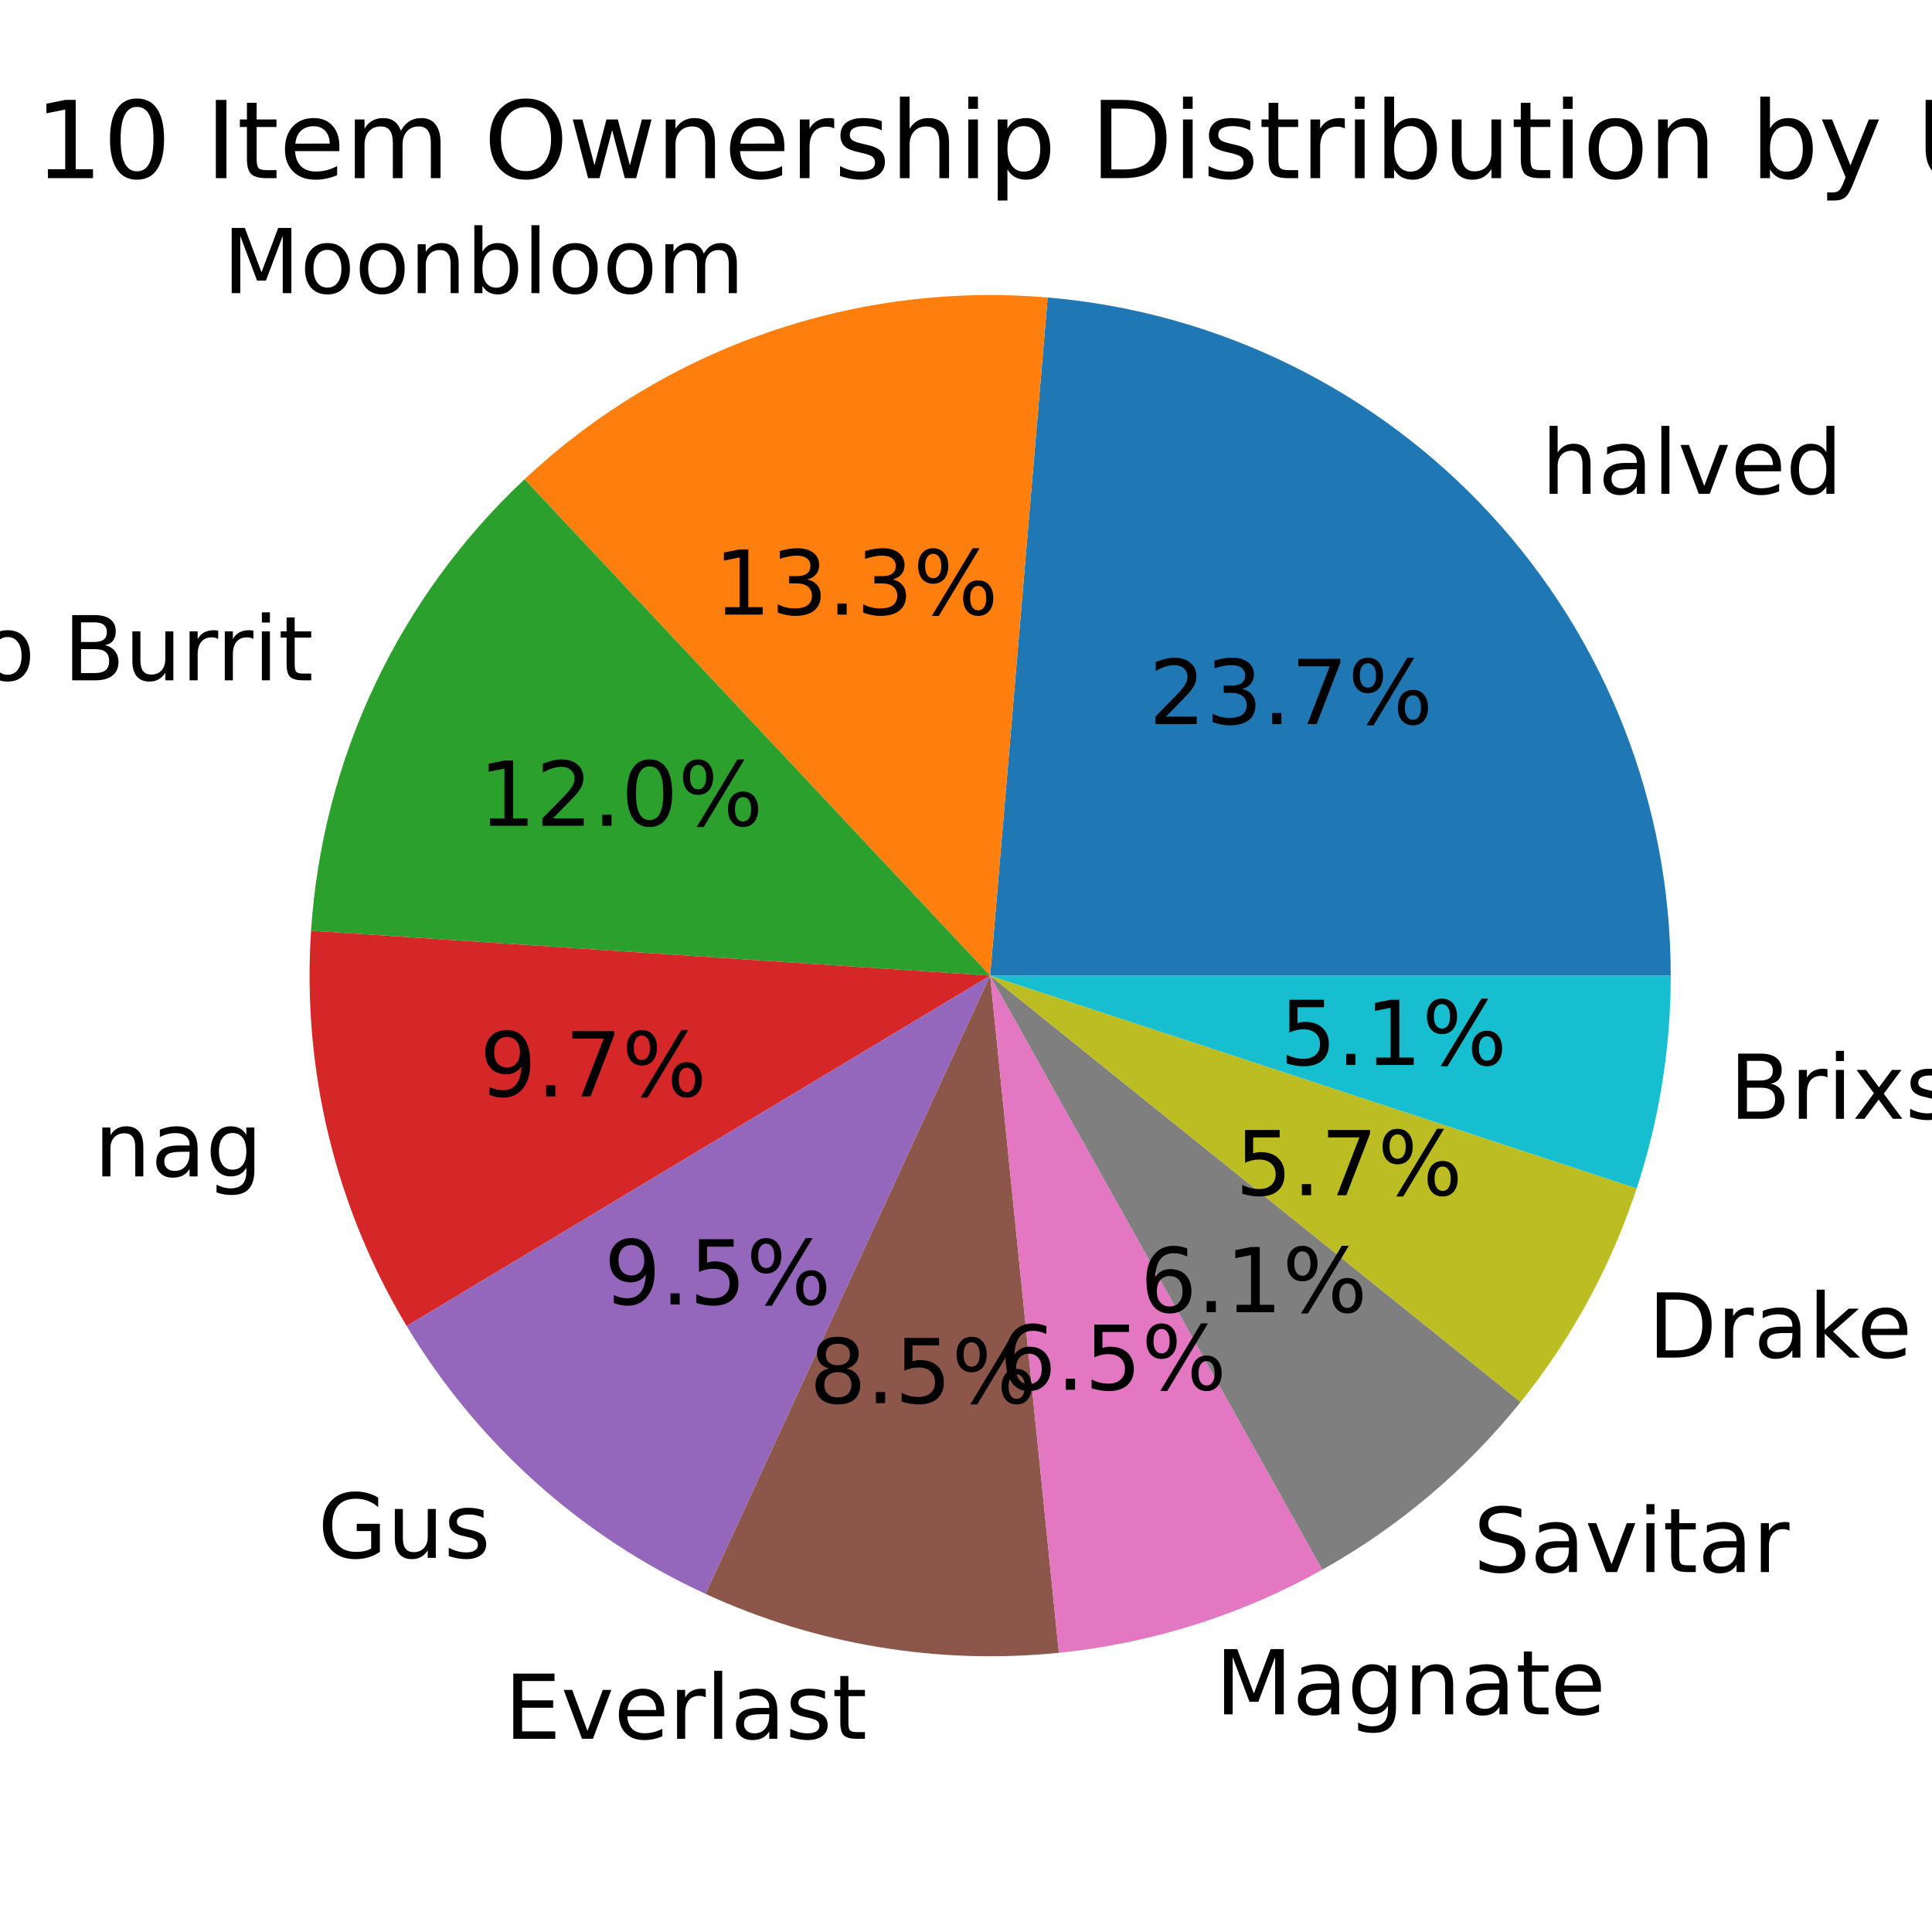
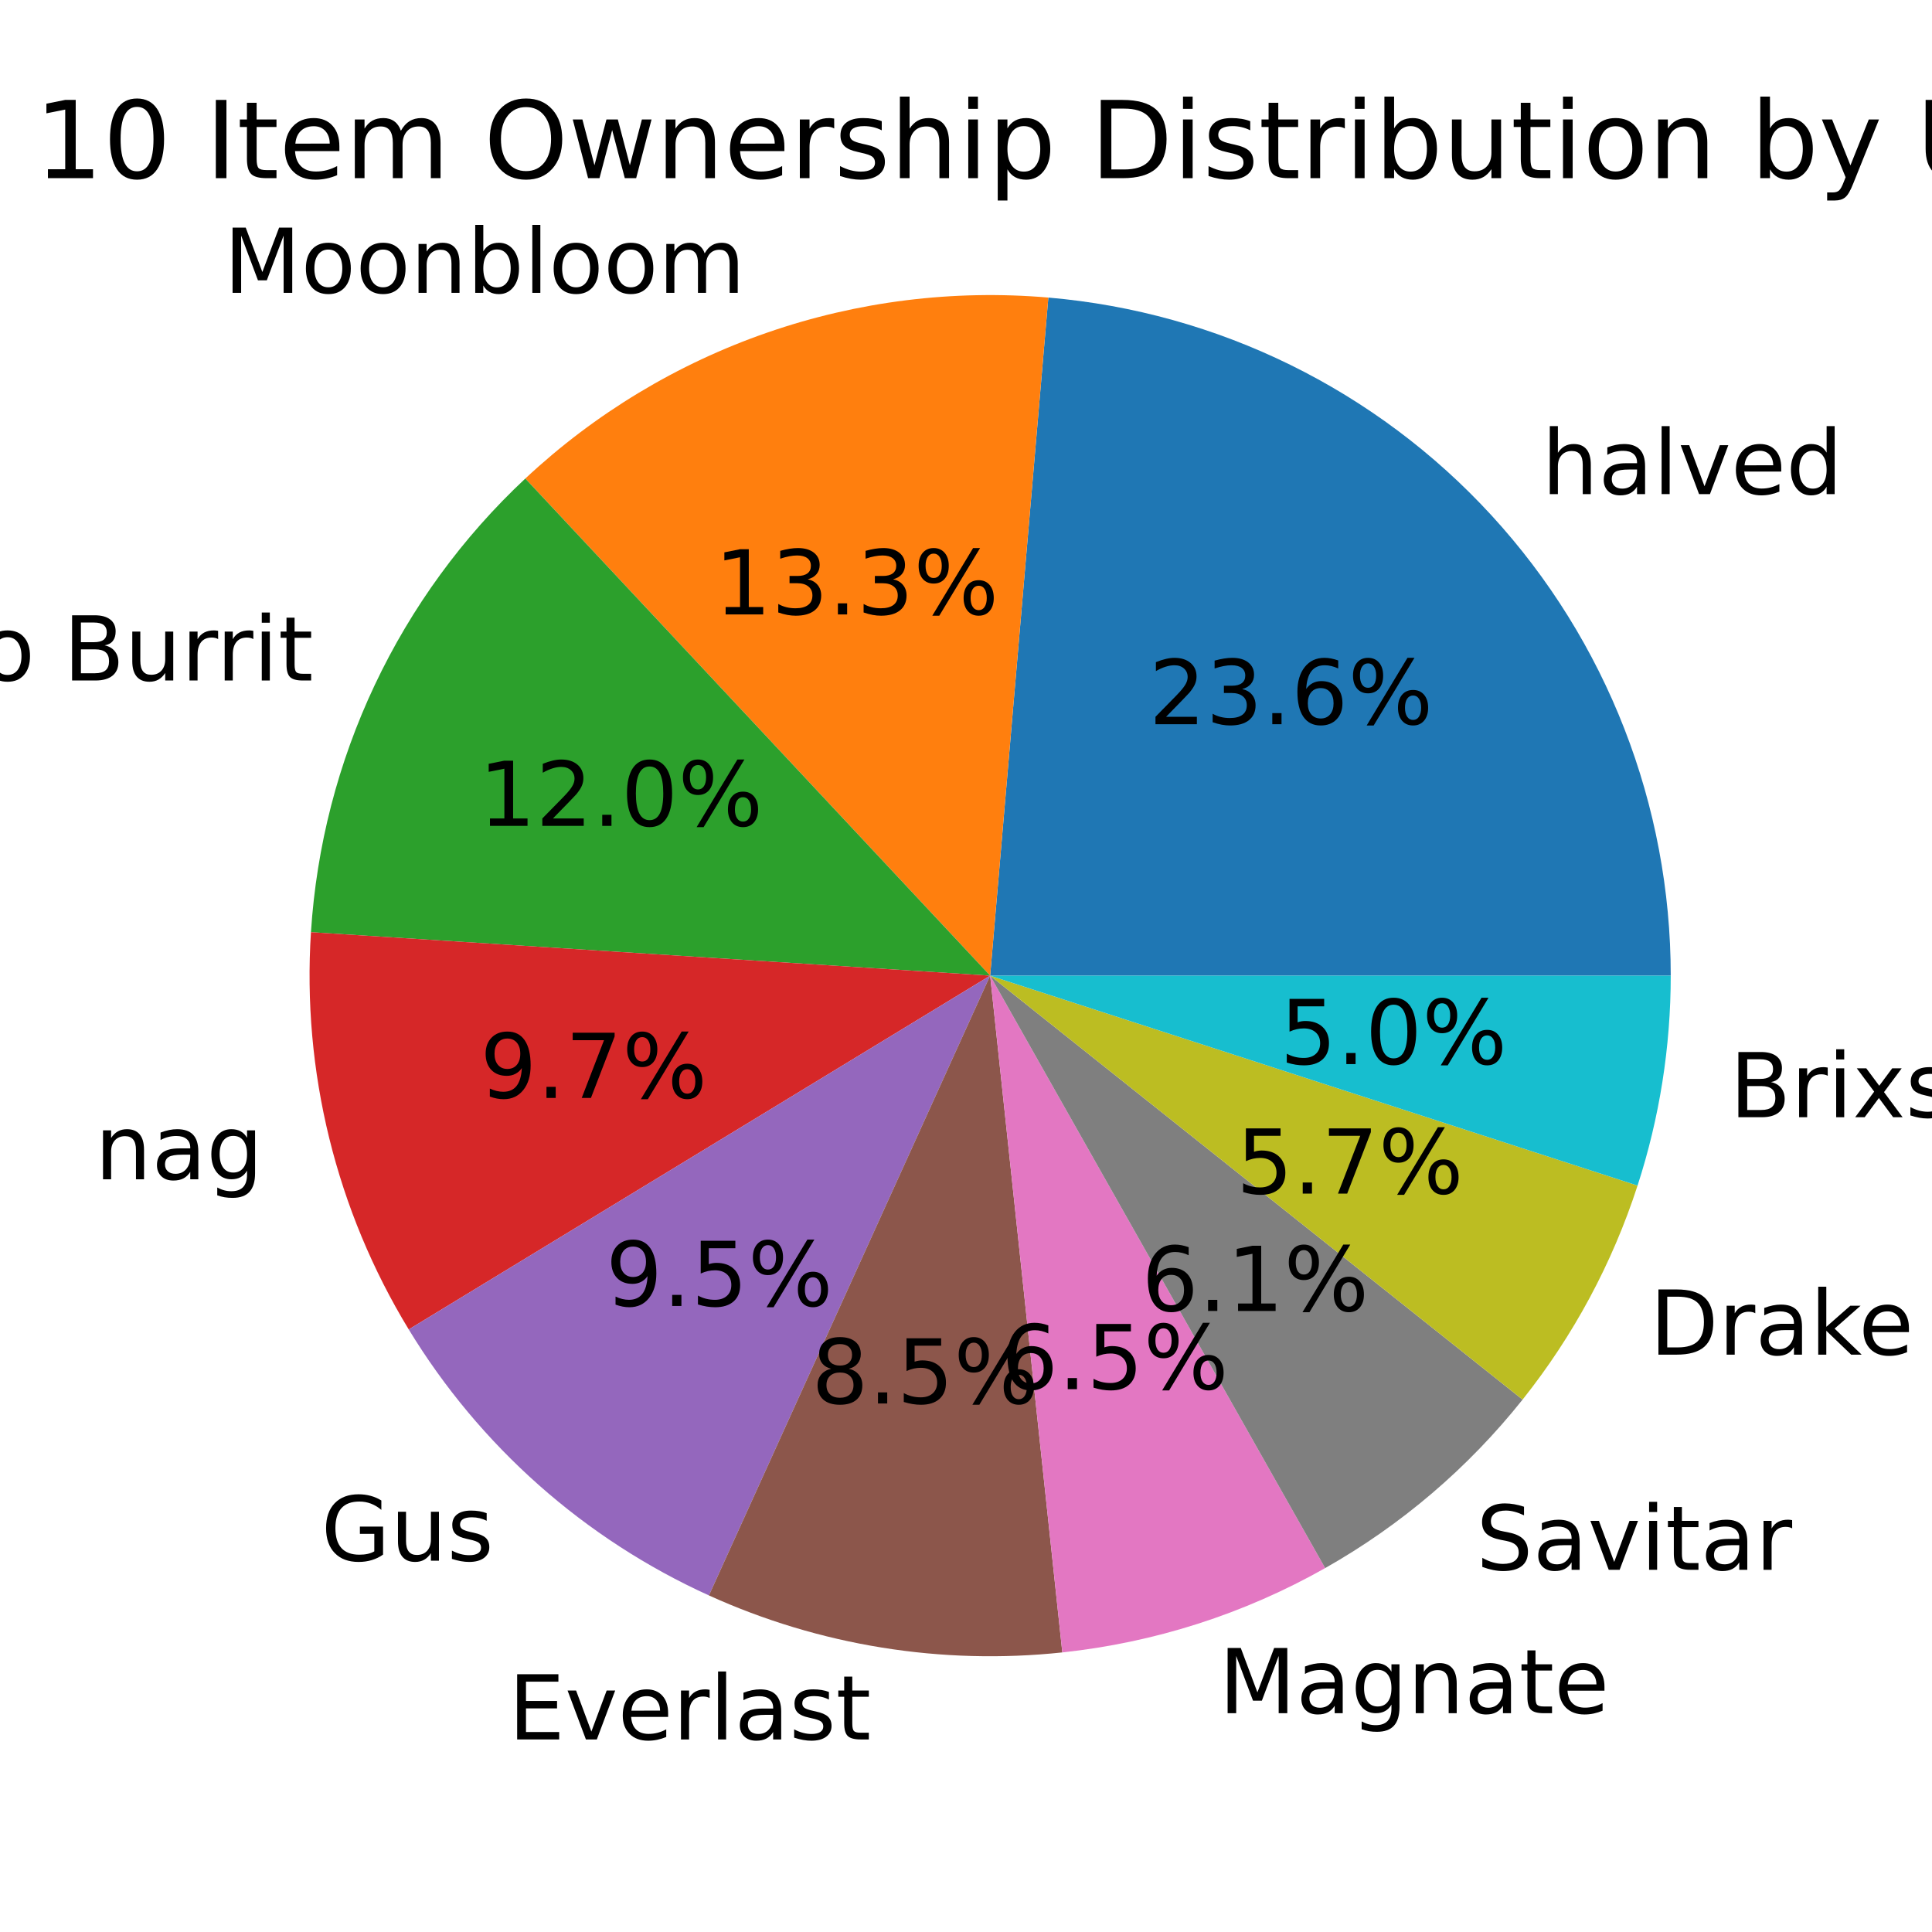
<svg xmlns="http://www.w3.org/2000/svg" xmlns:xlink="http://www.w3.org/1999/xlink" width="216pt" height="216pt" viewBox="0 0 216 216" version="1.1">
  <defs>
    <style type="text/css">*{stroke-linejoin: round; stroke-linecap: butt}</style>
  </defs>
  <g id="figure_1">
    <g id="patch_1">
      <path d="M 0 216  L 216 216  L 216 0  L 0 0  z " style="fill: #ffffff" />
    </g>
    <g id="axes_1">
      <g id="patch_2">
-         <path d="M 186.791 109.08  C 186.791 90.019 179.628 71.636 166.732 57.6  C 153.836 43.563 136.125 34.873 117.132 33.261  L 110.7 109.08  z " style="fill: #1f77b4" />
+         <path d="M 186.791 109.08  C 186.791 90.031 179.638 71.66 166.757 57.627  C 153.877 43.594 136.185 34.896 117.206 33.268  L 110.7 109.08  z " style="fill: #1f77b4" />
      </g>
      <g id="patch_3">
-         <path d="M 117.132 33.261  C 106.503 32.36 95.803 33.703 85.728 37.204  C 75.652 40.704 66.424 46.285 58.644 53.582  L 110.7 109.08  z " style="fill: #ff7f0e" />
+         <path d="M 117.206 33.268  C 106.585 32.356 95.891 33.687 85.818 37.172  C 75.744 40.658 66.515 46.222 58.729 53.503  L 110.7 109.08  z " style="fill: #ff7f0e" />
      </g>
      <g id="patch_4">
-         <path d="M 58.644 53.582  C 51.674 60.12 45.998 67.912 41.913 76.551  C 37.827 85.19 35.406 94.522 34.775 104.058  L 110.7 109.08  z " style="fill: #2ca02c" />
+         <path d="M 58.729 53.503  C 51.715 60.061 46.006 67.889 41.903 76.571  C 37.8 85.254 35.378 94.634 34.765 104.218  L 110.7 109.08  z " style="fill: #2ca02c" />
      </g>
      <g id="patch_5">
-         <path d="M 34.775 104.058  C 34.266 111.752 34.93 119.478 36.743 126.973  C 38.556 134.467 41.498 141.643 45.467 148.253  L 110.7 109.08  z " style="fill: #d62728" />
+         <path d="M 34.765 104.218  C 34.269 111.96 34.96 119.733 36.814 127.266  C 38.669 134.8 41.664 142.005 45.697 148.633  L 110.7 109.08  z " style="fill: #d62728" />
      </g>
      <g id="patch_6">
-         <path d="M 45.467 148.253  C 49.383 154.773 54.254 160.67 59.918 165.746  C 65.581 170.821 71.974 175.019 78.883 178.2  L 110.7 109.08  z " style="fill: #9467bd" />
+         <path d="M 45.697 148.633  C 49.648 155.126 54.549 160.99 60.238 166.031  C 65.926 171.071 72.338 175.231 79.26 178.372  L 110.7 109.08  z " style="fill: #9467bd" />
      </g>
      <g id="patch_7">
-         <path d="M 78.883 178.2  C 85.027 181.028 91.521 183.024 98.192 184.136  C 104.864 185.248 111.654 185.465 118.383 184.782  L 110.7 109.08  z " style="fill: #8c564b" />
+         <path d="M 79.26 178.372  C 85.415 181.164 91.915 183.125 98.588 184.201  C 105.26 185.277 112.047 185.459 118.768 184.742  L 110.7 109.08  z " style="fill: #8c564b" />
      </g>
      <g id="patch_8">
-         <path d="M 118.383 184.782  C 123.544 184.258 128.638 183.208 133.585 181.648  C 138.532 180.088 143.307 178.026 147.835 175.494  L 110.7 109.08  z " style="fill: #e377c2" />
+         <path d="M 118.768 184.742  C 123.923 184.192 129.008 183.117 133.945 181.534  C 138.881 179.95 143.642 177.866 148.155 175.314  L 110.7 109.08  z " style="fill: #e377c2" />
      </g>
      <g id="patch_9">
-         <path d="M 147.835 175.494  C 152.088 173.116 156.103 170.335 159.824 167.189  C 163.545 164.043 166.955 160.547 170.008 156.75  L 110.7 109.08  z " style="fill: #7f7f7f" />
+         <path d="M 148.155 175.314  C 152.394 172.917 156.392 170.119 160.096 166.958  C 163.8 163.797 167.192 160.287 170.225 156.478  L 110.7 109.08  z " style="fill: #7f7f7f" />
      </g>
      <g id="patch_10">
-         <path d="M 170.008 156.75  C 172.863 153.197 175.394 149.395 177.569 145.39  C 179.744 141.384 181.554 137.192 182.979 132.862  L 110.7 109.08  z " style="fill: #bcbd22" />
+         <path d="M 170.225 156.478  C 173.062 152.915 175.574 149.104 177.73 145.092  C 179.885 141.079 181.676 136.881 183.081 132.549  L 110.7 109.08  z " style="fill: #bcbd22" />
      </g>
      <g id="patch_11">
-         <path d="M 182.979 132.862  C 184.24 129.031 185.194 125.105 185.832 121.123  C 186.47 117.14 186.791 113.113 186.791 109.08  L 110.7 109.08  z " style="fill: #17becf" />
+         <path d="M 183.081 132.549  C 184.308 128.764 185.237 124.889 185.858 120.96  C 186.479 117.03 186.791 113.058 186.791 109.08  L 110.7 109.08  z " style="fill: #17becf" />
      </g>
      <g id="matplotlib.axis_1" />
      <g id="matplotlib.axis_2" />
      <g id="text_1">
-         <g transform="translate(172.3355 55.21114) scale(0.1 -0.1)">
+         <g transform="translate(172.3631 55.24122) scale(0.1 -0.1)">
          <defs>
            <path id="DejaVuSans-68" d="M 3513 2113  L 3513 0  L 2938 0  L 2938 2094  Q 2938 2591 2744 2837  Q 2550 3084 2163 3084  Q 1697 3084 1428 2787  Q 1159 2491 1159 1978  L 1159 0  L 581 0  L 581 4863  L 1159 4863  L 1159 2956  Q 1366 3272 1645 3428  Q 1925 3584 2291 3584  Q 2894 3584 3203 3211  Q 3513 2838 3513 2113  z " transform="scale(0.015625)" />
            <path id="DejaVuSans-61" d="M 2194 1759  Q 1497 1759 1228 1600  Q 959 1441 959 1056  Q 959 750 1161 570  Q 1363 391 1709 391  Q 2188 391 2477 730  Q 2766 1069 2766 1631  L 2766 1759  L 2194 1759  z M 3341 1997  L 3341 0  L 2766 0  L 2766 531  Q 2569 213 2275 61  Q 1981 -91 1556 -91  Q 1019 -91 701 211  Q 384 513 384 1019  Q 384 1609 779 1909  Q 1175 2209 1959 2209  L 2766 2209  L 2766 2266  Q 2766 2663 2505 2880  Q 2244 3097 1772 3097  Q 1472 3097 1187 3025  Q 903 2953 641 2809  L 641 3341  Q 956 3463 1253 3523  Q 1550 3584 1831 3584  Q 2591 3584 2966 3190  Q 3341 2797 3341 1997  z " transform="scale(0.015625)" />
            <path id="DejaVuSans-6c" d="M 603 4863  L 1178 4863  L 1178 0  L 603 0  L 603 4863  z " transform="scale(0.015625)" />
            <path id="DejaVuSans-76" d="M 191 3500  L 800 3500  L 1894 563  L 2988 3500  L 3597 3500  L 2284 0  L 1503 0  L 191 3500  z " transform="scale(0.015625)" />
            <path id="DejaVuSans-65" d="M 3597 1894  L 3597 1613  L 953 1613  Q 991 1019 1311 708  Q 1631 397 2203 397  Q 2534 397 2845 478  Q 3156 559 3463 722  L 3463 178  Q 3153 47 2828 -22  Q 2503 -91 2169 -91  Q 1331 -91 842 396  Q 353 884 353 1716  Q 353 2575 817 3079  Q 1281 3584 2069 3584  Q 2775 3584 3186 3129  Q 3597 2675 3597 1894  z M 3022 2063  Q 3016 2534 2758 2815  Q 2500 3097 2075 3097  Q 1594 3097 1305 2825  Q 1016 2553 972 2059  L 3022 2063  z " transform="scale(0.015625)" />
            <path id="DejaVuSans-64" d="M 2906 2969  L 2906 4863  L 3481 4863  L 3481 0  L 2906 0  L 2906 525  Q 2725 213 2448 61  Q 2172 -91 1784 -91  Q 1150 -91 751 415  Q 353 922 353 1747  Q 353 2572 751 3078  Q 1150 3584 1784 3584  Q 2172 3584 2448 3432  Q 2725 3281 2906 2969  z M 947 1747  Q 947 1113 1208 752  Q 1469 391 1925 391  Q 2381 391 2643 752  Q 2906 1113 2906 1747  Q 2906 2381 2643 2742  Q 2381 3103 1925 3103  Q 1469 3103 1208 2742  Q 947 2381 947 1747  z " transform="scale(0.015625)" />
          </defs>
          <use xlink:href="#DejaVuSans-68" />
          <use xlink:href="#DejaVuSans-61" x="63.379" />
          <use xlink:href="#DejaVuSans-6c" x="124.658" />
          <use xlink:href="#DejaVuSans-76" x="152.441" />
          <use xlink:href="#DejaVuSans-65" x="211.621" />
          <use xlink:href="#DejaVuSans-64" x="273.145" />
        </g>
      </g>
      <g id="text_2">
-         <g transform="translate(128.4358 80.95124) scale(0.1 -0.1)">
+         <g transform="translate(128.4508 80.96765) scale(0.1 -0.1)">
          <defs>
            <path id="DejaVuSans-32" d="M 1228 531  L 3431 531  L 3431 0  L 469 0  L 469 531  Q 828 903 1448 1529  Q 2069 2156 2228 2338  Q 2531 2678 2651 2914  Q 2772 3150 2772 3378  Q 2772 3750 2511 3984  Q 2250 4219 1831 4219  Q 1534 4219 1204 4116  Q 875 4013 500 3803  L 500 4441  Q 881 4594 1212 4672  Q 1544 4750 1819 4750  Q 2544 4750 2975 4387  Q 3406 4025 3406 3419  Q 3406 3131 3298 2873  Q 3191 2616 2906 2266  Q 2828 2175 2409 1742  Q 1991 1309 1228 531  z " transform="scale(0.015625)" />
            <path id="DejaVuSans-33" d="M 2597 2516  Q 3050 2419 3304 2112  Q 3559 1806 3559 1356  Q 3559 666 3084 287  Q 2609 -91 1734 -91  Q 1441 -91 1130 -33  Q 819 25 488 141  L 488 750  Q 750 597 1062 519  Q 1375 441 1716 441  Q 2309 441 2620 675  Q 2931 909 2931 1356  Q 2931 1769 2642 2001  Q 2353 2234 1838 2234  L 1294 2234  L 1294 2753  L 1863 2753  Q 2328 2753 2575 2939  Q 2822 3125 2822 3475  Q 2822 3834 2567 4026  Q 2313 4219 1838 4219  Q 1578 4219 1281 4162  Q 984 4106 628 3988  L 628 4550  Q 988 4650 1302 4700  Q 1616 4750 1894 4750  Q 2613 4750 3031 4423  Q 3450 4097 3450 3541  Q 3450 3153 3228 2886  Q 3006 2619 2597 2516  z " transform="scale(0.015625)" />
            <path id="DejaVuSans-2e" d="M 684 794  L 1344 794  L 1344 0  L 684 0  L 684 794  z " transform="scale(0.015625)" />
-             <path id="DejaVuSans-37" d="M 525 4666  L 3525 4666  L 3525 4397  L 1831 0  L 1172 0  L 2766 4134  L 525 4134  L 525 4666  z " transform="scale(0.015625)" />
+             <path id="DejaVuSans-36" d="M 2113 2584  Q 1688 2584 1439 2293  Q 1191 2003 1191 1497  Q 1191 994 1439 701  Q 1688 409 2113 409  Q 2538 409 2786 701  Q 3034 994 3034 1497  Q 3034 2003 2786 2293  Q 2538 2584 2113 2584  z M 3366 4563  L 3366 3988  Q 3128 4100 2886 4159  Q 2644 4219 2406 4219  Q 1781 4219 1451 3797  Q 1122 3375 1075 2522  Q 1259 2794 1537 2939  Q 1816 3084 2150 3084  Q 2853 3084 3261 2657  Q 3669 2231 3669 1497  Q 3669 778 3244 343  Q 2819 -91 2113 -91  Q 1303 -91 875 529  Q 447 1150 447 2328  Q 447 3434 972 4092  Q 1497 4750 2381 4750  Q 2619 4750 2861 4703  Q 3103 4656 3366 4563  z " transform="scale(0.015625)" />
            <path id="DejaVuSans-25" d="M 4653 2053  Q 4381 2053 4226 1822  Q 4072 1591 4072 1178  Q 4072 772 4226 539  Q 4381 306 4653 306  Q 4919 306 5073 539  Q 5228 772 5228 1178  Q 5228 1588 5073 1820  Q 4919 2053 4653 2053  z M 4653 2450  Q 5147 2450 5437 2106  Q 5728 1763 5728 1178  Q 5728 594 5436 251  Q 5144 -91 4653 -91  Q 4153 -91 3862 251  Q 3572 594 3572 1178  Q 3572 1766 3864 2108  Q 4156 2450 4653 2450  z M 1428 4353  Q 1159 4353 1004 4120  Q 850 3888 850 3481  Q 850 3069 1003 2837  Q 1156 2606 1428 2606  Q 1700 2606 1854 2837  Q 2009 3069 2009 3481  Q 2009 3884 1853 4118  Q 1697 4353 1428 4353  z M 4250 4750  L 4750 4750  L 1831 -91  L 1331 -91  L 4250 4750  z M 1428 4750  Q 1922 4750 2215 4408  Q 2509 4066 2509 3481  Q 2509 2891 2217 2550  Q 1925 2209 1428 2209  Q 931 2209 642 2551  Q 353 2894 353 3481  Q 353 4063 643 4406  Q 934 4750 1428 4750  z " transform="scale(0.015625)" />
          </defs>
          <use xlink:href="#DejaVuSans-32" />
          <use xlink:href="#DejaVuSans-33" x="63.623" />
          <use xlink:href="#DejaVuSans-2e" x="127.246" />
-           <use xlink:href="#DejaVuSans-37" x="159.033" />
+           <use xlink:href="#DejaVuSans-36" x="159.033" />
          <use xlink:href="#DejaVuSans-25" x="222.656" />
        </g>
      </g>
      <g id="text_3">
-         <g transform="translate(24.92261 32.77539) scale(0.1 -0.1)">
+         <g transform="translate(25.02154 32.74109) scale(0.1 -0.1)">
          <defs>
            <path id="DejaVuSans-4d" d="M 628 4666  L 1569 4666  L 2759 1491  L 3956 4666  L 4897 4666  L 4897 0  L 4281 0  L 4281 4097  L 3078 897  L 2444 897  L 1241 4097  L 1241 0  L 628 0  L 628 4666  z " transform="scale(0.015625)" />
            <path id="DejaVuSans-6f" d="M 1959 3097  Q 1497 3097 1228 2736  Q 959 2375 959 1747  Q 959 1119 1226 758  Q 1494 397 1959 397  Q 2419 397 2687 759  Q 2956 1122 2956 1747  Q 2956 2369 2687 2733  Q 2419 3097 1959 3097  z M 1959 3584  Q 2709 3584 3137 3096  Q 3566 2609 3566 1747  Q 3566 888 3137 398  Q 2709 -91 1959 -91  Q 1206 -91 779 398  Q 353 888 353 1747  Q 353 2609 779 3096  Q 1206 3584 1959 3584  z " transform="scale(0.015625)" />
            <path id="DejaVuSans-6e" d="M 3513 2113  L 3513 0  L 2938 0  L 2938 2094  Q 2938 2591 2744 2837  Q 2550 3084 2163 3084  Q 1697 3084 1428 2787  Q 1159 2491 1159 1978  L 1159 0  L 581 0  L 581 3500  L 1159 3500  L 1159 2956  Q 1366 3272 1645 3428  Q 1925 3584 2291 3584  Q 2894 3584 3203 3211  Q 3513 2838 3513 2113  z " transform="scale(0.015625)" />
            <path id="DejaVuSans-62" d="M 3116 1747  Q 3116 2381 2855 2742  Q 2594 3103 2138 3103  Q 1681 3103 1420 2742  Q 1159 2381 1159 1747  Q 1159 1113 1420 752  Q 1681 391 2138 391  Q 2594 391 2855 752  Q 3116 1113 3116 1747  z M 1159 2969  Q 1341 3281 1617 3432  Q 1894 3584 2278 3584  Q 2916 3584 3314 3078  Q 3713 2572 3713 1747  Q 3713 922 3314 415  Q 2916 -91 2278 -91  Q 1894 -91 1617 61  Q 1341 213 1159 525  L 1159 0  L 581 0  L 581 4863  L 1159 4863  L 1159 2969  z " transform="scale(0.015625)" />
            <path id="DejaVuSans-6d" d="M 3328 2828  Q 3544 3216 3844 3400  Q 4144 3584 4550 3584  Q 5097 3584 5394 3201  Q 5691 2819 5691 2113  L 5691 0  L 5113 0  L 5113 2094  Q 5113 2597 4934 2840  Q 4756 3084 4391 3084  Q 3944 3084 3684 2787  Q 3425 2491 3425 1978  L 3425 0  L 2847 0  L 2847 2094  Q 2847 2600 2669 2842  Q 2491 3084 2119 3084  Q 1678 3084 1418 2786  Q 1159 2488 1159 1978  L 1159 0  L 581 0  L 581 3500  L 1159 3500  L 1159 2956  Q 1356 3278 1631 3431  Q 1906 3584 2284 3584  Q 2666 3584 2933 3390  Q 3200 3197 3328 2828  z " transform="scale(0.015625)" />
          </defs>
          <use xlink:href="#DejaVuSans-4d" />
          <use xlink:href="#DejaVuSans-6f" x="86.279" />
          <use xlink:href="#DejaVuSans-6f" x="147.461" />
          <use xlink:href="#DejaVuSans-6e" x="208.643" />
          <use xlink:href="#DejaVuSans-62" x="272.021" />
          <use xlink:href="#DejaVuSans-6c" x="335.498" />
          <use xlink:href="#DejaVuSans-6f" x="363.281" />
          <use xlink:href="#DejaVuSans-6f" x="424.463" />
          <use xlink:href="#DejaVuSans-6d" x="485.645" />
        </g>
      </g>
      <g id="text_4">
-         <g transform="translate(79.833 68.71356) scale(0.1 -0.1)">
+         <g transform="translate(79.88696 68.69485) scale(0.1 -0.1)">
          <defs>
            <path id="DejaVuSans-31" d="M 794 531  L 1825 531  L 1825 4091  L 703 3866  L 703 4441  L 1819 4666  L 2450 4666  L 2450 531  L 3481 531  L 3481 0  L 794 0  L 794 531  z " transform="scale(0.015625)" />
          </defs>
          <use xlink:href="#DejaVuSans-31" />
          <use xlink:href="#DejaVuSans-33" x="63.623" />
          <use xlink:href="#DejaVuSans-2e" x="127.246" />
          <use xlink:href="#DejaVuSans-33" x="159.033" />
          <use xlink:href="#DejaVuSans-25" x="222.656" />
        </g>
      </g>
      <g id="text_5">
-         <g transform="translate(-34.58028 76.05789) scale(0.1 -0.1)">
+         <g transform="translate(-34.59065 76.07983) scale(0.1 -0.1)">
          <defs>
            <path id="DejaVuSans-42" d="M 1259 2228  L 1259 519  L 2272 519  Q 2781 519 3026 730  Q 3272 941 3272 1375  Q 3272 1813 3026 2020  Q 2781 2228 2272 2228  L 1259 2228  z M 1259 4147  L 1259 2741  L 2194 2741  Q 2656 2741 2882 2914  Q 3109 3088 3109 3444  Q 3109 3797 2882 3972  Q 2656 4147 2194 4147  L 1259 4147  z M 628 4666  L 2241 4666  Q 2963 4666 3353 4366  Q 3744 4066 3744 3513  Q 3744 3084 3544 2831  Q 3344 2578 2956 2516  Q 3422 2416 3680 2098  Q 3938 1781 3938 1306  Q 3938 681 3513 340  Q 3088 0 2303 0  L 628 0  L 628 4666  z " transform="scale(0.015625)" />
            <path id="DejaVuSans-69" d="M 603 3500  L 1178 3500  L 1178 0  L 603 0  L 603 3500  z M 603 4863  L 1178 4863  L 1178 4134  L 603 4134  L 603 4863  z " transform="scale(0.015625)" />
            <path id="DejaVuSans-74" d="M 1172 4494  L 1172 3500  L 2356 3500  L 2356 3053  L 1172 3053  L 1172 1153  Q 1172 725 1289 603  Q 1406 481 1766 481  L 2356 481  L 2356 0  L 1766 0  Q 1100 0 847 248  Q 594 497 594 1153  L 594 3053  L 172 3053  L 172 3500  L 594 3500  L 594 4494  L 1172 4494  z " transform="scale(0.015625)" />
            <path id="DejaVuSans-20" transform="scale(0.015625)" />
            <path id="DejaVuSans-75" d="M 544 1381  L 544 3500  L 1119 3500  L 1119 1403  Q 1119 906 1312 657  Q 1506 409 1894 409  Q 2359 409 2629 706  Q 2900 1003 2900 1516  L 2900 3500  L 3475 3500  L 3475 0  L 2900 0  L 2900 538  Q 2691 219 2414 64  Q 2138 -91 1772 -91  Q 1169 -91 856 284  Q 544 659 544 1381  z M 1991 3584  L 1991 3584  z " transform="scale(0.015625)" />
            <path id="DejaVuSans-72" d="M 2631 2963  Q 2534 3019 2420 3045  Q 2306 3072 2169 3072  Q 1681 3072 1420 2755  Q 1159 2438 1159 1844  L 1159 0  L 581 0  L 581 3500  L 1159 3500  L 1159 2956  Q 1341 3275 1631 3429  Q 1922 3584 2338 3584  Q 2397 3584 2469 3576  Q 2541 3569 2628 3553  L 2631 2963  z " transform="scale(0.015625)" />
          </defs>
          <use xlink:href="#DejaVuSans-42" />
          <use xlink:href="#DejaVuSans-61" x="68.604" />
          <use xlink:href="#DejaVuSans-6e" x="129.883" />
          <use xlink:href="#DejaVuSans-64" x="193.262" />
          <use xlink:href="#DejaVuSans-69" x="256.738" />
          <use xlink:href="#DejaVuSans-74" x="284.521" />
          <use xlink:href="#DejaVuSans-6f" x="323.73" />
          <use xlink:href="#DejaVuSans-20" x="384.912" />
          <use xlink:href="#DejaVuSans-42" x="416.699" />
          <use xlink:href="#DejaVuSans-75" x="485.303" />
          <use xlink:href="#DejaVuSans-72" x="548.682" />
          <use xlink:href="#DejaVuSans-72" x="588.045" />
          <use xlink:href="#DejaVuSans-69" x="629.158" />
          <use xlink:href="#DejaVuSans-74" x="656.941" />
        </g>
      </g>
      <g id="text_6">
-         <g transform="translate(53.54393 92.3222) scale(0.1 -0.1)">
+         <g transform="translate(53.53827 92.33417) scale(0.1 -0.1)">
          <defs>
            <path id="DejaVuSans-30" d="M 2034 4250  Q 1547 4250 1301 3770  Q 1056 3291 1056 2328  Q 1056 1369 1301 889  Q 1547 409 2034 409  Q 2525 409 2770 889  Q 3016 1369 3016 2328  Q 3016 3291 2770 3770  Q 2525 4250 2034 4250  z M 2034 4750  Q 2819 4750 3233 4129  Q 3647 3509 3647 2328  Q 3647 1150 3233 529  Q 2819 -91 2034 -91  Q 1250 -91 836 529  Q 422 1150 422 2328  Q 422 3509 836 4129  Q 1250 4750 2034 4750  z " transform="scale(0.015625)" />
          </defs>
          <use xlink:href="#DejaVuSans-31" />
          <use xlink:href="#DejaVuSans-32" x="63.623" />
          <use xlink:href="#DejaVuSans-2e" x="127.246" />
          <use xlink:href="#DejaVuSans-30" x="159.033" />
          <use xlink:href="#DejaVuSans-25" x="222.656" />
        </g>
      </g>
      <g id="text_7">
-         <g transform="translate(10.53298 131.5215) scale(0.1 -0.1)">
+         <g transform="translate(10.61175 131.8443) scale(0.1 -0.1)">
          <defs>
            <path id="DejaVuSans-67" d="M 2906 1791  Q 2906 2416 2648 2759  Q 2391 3103 1925 3103  Q 1463 3103 1205 2759  Q 947 2416 947 1791  Q 947 1169 1205 825  Q 1463 481 1925 481  Q 2391 481 2648 825  Q 2906 1169 2906 1791  z M 3481 434  Q 3481 -459 3084 -895  Q 2688 -1331 1869 -1331  Q 1566 -1331 1297 -1286  Q 1028 -1241 775 -1147  L 775 -588  Q 1028 -725 1275 -790  Q 1522 -856 1778 -856  Q 2344 -856 2625 -561  Q 2906 -266 2906 331  L 2906 616  Q 2728 306 2450 153  Q 2172 0 1784 0  Q 1141 0 747 490  Q 353 981 353 1791  Q 353 2603 747 3093  Q 1141 3584 1784 3584  Q 2172 3584 2450 3431  Q 2728 3278 2906 2969  L 2906 3500  L 3481 3500  L 3481 434  z " transform="scale(0.015625)" />
          </defs>
          <use xlink:href="#DejaVuSans-6e" />
          <use xlink:href="#DejaVuSans-61" x="63.379" />
          <use xlink:href="#DejaVuSans-67" x="124.658" />
        </g>
      </g>
      <g id="text_8">
-         <g transform="translate(53.62332 122.5751) scale(0.1 -0.1)">
+         <g transform="translate(53.66628 122.7511) scale(0.1 -0.1)">
          <defs>
            <path id="DejaVuSans-39" d="M 703 97  L 703 672  Q 941 559 1184 500  Q 1428 441 1663 441  Q 2288 441 2617 861  Q 2947 1281 2994 2138  Q 2813 1869 2534 1725  Q 2256 1581 1919 1581  Q 1219 1581 811 2004  Q 403 2428 403 3163  Q 403 3881 828 4315  Q 1253 4750 1959 4750  Q 2769 4750 3195 4129  Q 3622 3509 3622 2328  Q 3622 1225 3098 567  Q 2575 -91 1691 -91  Q 1453 -91 1209 -44  Q 966 3 703 97  z M 1959 2075  Q 2384 2075 2632 2365  Q 2881 2656 2881 3163  Q 2881 3666 2632 3958  Q 2384 4250 1959 4250  Q 1534 4250 1286 3958  Q 1038 3666 1038 3163  Q 1038 2656 1286 2365  Q 1534 2075 1959 2075  z " transform="scale(0.015625)" />
+             <path id="DejaVuSans-37" d="M 525 4666  L 3525 4666  L 3525 4397  L 1831 0  L 1172 0  L 2766 4134  L 525 4134  L 525 4666  z " transform="scale(0.015625)" />
          </defs>
          <use xlink:href="#DejaVuSans-39" />
          <use xlink:href="#DejaVuSans-2e" x="63.623" />
          <use xlink:href="#DejaVuSans-37" x="95.41" />
          <use xlink:href="#DejaVuSans-25" x="159.033" />
        </g>
      </g>
      <g id="text_9">
-         <g transform="translate(35.54412 174.1714) scale(0.1 -0.1)">
+         <g transform="translate(35.89635 174.4853) scale(0.1 -0.1)">
          <defs>
            <path id="DejaVuSans-47" d="M 3809 666  L 3809 1919  L 2778 1919  L 2778 2438  L 4434 2438  L 4434 434  Q 4069 175 3628 42  Q 3188 -91 2688 -91  Q 1594 -91 976 548  Q 359 1188 359 2328  Q 359 3472 976 4111  Q 1594 4750 2688 4750  Q 3144 4750 3555 4637  Q 3966 4525 4313 4306  L 4313 3634  Q 3963 3931 3569 4081  Q 3175 4231 2741 4231  Q 1884 4231 1454 3753  Q 1025 3275 1025 2328  Q 1025 1384 1454 906  Q 1884 428 2741 428  Q 3075 428 3337 486  Q 3600 544 3809 666  z " transform="scale(0.015625)" />
            <path id="DejaVuSans-73" d="M 2834 3397  L 2834 2853  Q 2591 2978 2328 3040  Q 2066 3103 1784 3103  Q 1356 3103 1142 2972  Q 928 2841 928 2578  Q 928 2378 1081 2264  Q 1234 2150 1697 2047  L 1894 2003  Q 2506 1872 2764 1633  Q 3022 1394 3022 966  Q 3022 478 2636 193  Q 2250 -91 1575 -91  Q 1294 -91 989 -36  Q 684 19 347 128  L 347 722  Q 666 556 975 473  Q 1284 391 1588 391  Q 1994 391 2212 530  Q 2431 669 2431 922  Q 2431 1156 2273 1281  Q 2116 1406 1581 1522  L 1381 1569  Q 847 1681 609 1914  Q 372 2147 372 2553  Q 372 3047 722 3315  Q 1072 3584 1716 3584  Q 2034 3584 2315 3537  Q 2597 3491 2834 3397  z " transform="scale(0.015625)" />
          </defs>
          <use xlink:href="#DejaVuSans-47" />
          <use xlink:href="#DejaVuSans-75" x="77.49" />
          <use xlink:href="#DejaVuSans-73" x="140.869" />
        </g>
      </g>
      <g id="text_10">
-         <g transform="translate(67.52825 145.8387) scale(0.1 -0.1)">
+         <g transform="translate(67.72038 146.0099) scale(0.1 -0.1)">
          <defs>
            <path id="DejaVuSans-35" d="M 691 4666  L 3169 4666  L 3169 4134  L 1269 4134  L 1269 2991  Q 1406 3038 1543 3061  Q 1681 3084 1819 3084  Q 2600 3084 3056 2656  Q 3513 2228 3513 1497  Q 3513 744 3044 326  Q 2575 -91 1722 -91  Q 1428 -91 1123 -41  Q 819 9 494 109  L 494 744  Q 775 591 1075 516  Q 1375 441 1709 441  Q 2250 441 2565 725  Q 2881 1009 2881 1497  Q 2881 1984 2565 2268  Q 2250 2553 1709 2553  Q 1456 2553 1204 2497  Q 953 2441 691 2322  L 691 4666  z " transform="scale(0.015625)" />
          </defs>
          <use xlink:href="#DejaVuSans-39" />
          <use xlink:href="#DejaVuSans-2e" x="63.623" />
          <use xlink:href="#DejaVuSans-35" x="95.41" />
          <use xlink:href="#DejaVuSans-25" x="159.033" />
        </g>
      </g>
      <g id="text_11">
-         <g transform="translate(56.40387 194.4008) scale(0.1 -0.1)">
+         <g transform="translate(56.83877 194.4721) scale(0.1 -0.1)">
          <defs>
            <path id="DejaVuSans-45" d="M 628 4666  L 3578 4666  L 3578 4134  L 1259 4134  L 1259 2753  L 3481 2753  L 3481 2222  L 1259 2222  L 1259 531  L 3634 531  L 3634 0  L 628 0  L 628 4666  z " transform="scale(0.015625)" />
          </defs>
          <use xlink:href="#DejaVuSans-45" />
          <use xlink:href="#DejaVuSans-76" x="63.184" />
          <use xlink:href="#DejaVuSans-65" x="122.363" />
          <use xlink:href="#DejaVuSans-72" x="183.887" />
          <use xlink:href="#DejaVuSans-6c" x="225" />
          <use xlink:href="#DejaVuSans-61" x="252.783" />
          <use xlink:href="#DejaVuSans-73" x="314.062" />
          <use xlink:href="#DejaVuSans-74" x="366.162" />
        </g>
      </g>
      <g id="text_12">
-         <g transform="translate(90.49295 156.8729) scale(0.1 -0.1)">
+         <g transform="translate(90.73017 156.9118) scale(0.1 -0.1)">
          <defs>
            <path id="DejaVuSans-38" d="M 2034 2216  Q 1584 2216 1326 1975  Q 1069 1734 1069 1313  Q 1069 891 1326 650  Q 1584 409 2034 409  Q 2484 409 2743 651  Q 3003 894 3003 1313  Q 3003 1734 2745 1975  Q 2488 2216 2034 2216  z M 1403 2484  Q 997 2584 770 2862  Q 544 3141 544 3541  Q 544 4100 942 4425  Q 1341 4750 2034 4750  Q 2731 4750 3128 4425  Q 3525 4100 3525 3541  Q 3525 3141 3298 2862  Q 3072 2584 2669 2484  Q 3125 2378 3379 2068  Q 3634 1759 3634 1313  Q 3634 634 3220 271  Q 2806 -91 2034 -91  Q 1263 -91 848 271  Q 434 634 434 1313  Q 434 1759 690 2068  Q 947 2378 1403 2484  z M 1172 3481  Q 1172 3119 1398 2916  Q 1625 2713 2034 2713  Q 2441 2713 2670 2916  Q 2900 3119 2900 3481  Q 2900 3844 2670 4047  Q 2441 4250 2034 4250  Q 1625 4250 1398 4047  Q 1172 3844 1172 3481  z " transform="scale(0.015625)" />
          </defs>
          <use xlink:href="#DejaVuSans-38" />
          <use xlink:href="#DejaVuSans-2e" x="63.623" />
          <use xlink:href="#DejaVuSans-35" x="95.41" />
          <use xlink:href="#DejaVuSans-25" x="159.033" />
        </g>
      </g>
      <g id="text_13">
-         <g transform="translate(135.8737 191.664) scale(0.1 -0.1)">
+         <g transform="translate(136.269 191.5383) scale(0.1 -0.1)">
          <use xlink:href="#DejaVuSans-4d" />
          <use xlink:href="#DejaVuSans-61" x="86.279" />
          <use xlink:href="#DejaVuSans-67" x="147.559" />
          <use xlink:href="#DejaVuSans-6e" x="211.035" />
          <use xlink:href="#DejaVuSans-61" x="274.414" />
          <use xlink:href="#DejaVuSans-74" x="335.693" />
          <use xlink:href="#DejaVuSans-65" x="374.902" />
        </g>
      </g>
      <g id="text_14">
-         <g transform="translate(111.7287 155.3801) scale(0.1 -0.1)">
-           <defs>
-             <path id="DejaVuSans-36" d="M 2113 2584  Q 1688 2584 1439 2293  Q 1191 2003 1191 1497  Q 1191 994 1439 701  Q 1688 409 2113 409  Q 2538 409 2786 701  Q 3034 994 3034 1497  Q 3034 2003 2786 2293  Q 2538 2584 2113 2584  z M 3366 4563  L 3366 3988  Q 3128 4100 2886 4159  Q 2644 4219 2406 4219  Q 1781 4219 1451 3797  Q 1122 3375 1075 2522  Q 1259 2794 1537 2939  Q 1816 3084 2150 3084  Q 2853 3084 3261 2657  Q 3669 2231 3669 1497  Q 3669 778 3244 343  Q 2819 -91 2113 -91  Q 1303 -91 875 529  Q 447 1150 447 2328  Q 447 3434 972 4092  Q 1497 4750 2381 4750  Q 2619 4750 2861 4703  Q 3103 4656 3366 4563  z " transform="scale(0.015625)" />
-           </defs>
+         <g transform="translate(111.9444 155.3115) scale(0.1 -0.1)">
          <use xlink:href="#DejaVuSans-36" />
          <use xlink:href="#DejaVuSans-2e" x="63.623" />
          <use xlink:href="#DejaVuSans-35" x="95.41" />
          <use xlink:href="#DejaVuSans-25" x="159.033" />
        </g>
      </g>
      <g id="text_15">
-         <g transform="translate(164.7362 175.7594) scale(0.1 -0.1)">
+         <g transform="translate(165.0358 175.505) scale(0.1 -0.1)">
          <defs>
            <path id="DejaVuSans-53" d="M 3425 4513  L 3425 3897  Q 3066 4069 2747 4153  Q 2428 4238 2131 4238  Q 1616 4238 1336 4038  Q 1056 3838 1056 3469  Q 1056 3159 1242 3001  Q 1428 2844 1947 2747  L 2328 2669  Q 3034 2534 3370 2195  Q 3706 1856 3706 1288  Q 3706 609 3251 259  Q 2797 -91 1919 -91  Q 1588 -91 1214 -16  Q 841 59 441 206  L 441 856  Q 825 641 1194 531  Q 1563 422 1919 422  Q 2459 422 2753 634  Q 3047 847 3047 1241  Q 3047 1584 2836 1778  Q 2625 1972 2144 2069  L 1759 2144  Q 1053 2284 737 2584  Q 422 2884 422 3419  Q 422 4038 858 4394  Q 1294 4750 2059 4750  Q 2388 4750 2728 4690  Q 3069 4631 3425 4513  z " transform="scale(0.015625)" />
          </defs>
          <use xlink:href="#DejaVuSans-53" />
          <use xlink:href="#DejaVuSans-61" x="63.477" />
          <use xlink:href="#DejaVuSans-76" x="124.756" />
          <use xlink:href="#DejaVuSans-69" x="183.936" />
          <use xlink:href="#DejaVuSans-74" x="211.719" />
          <use xlink:href="#DejaVuSans-61" x="250.928" />
          <use xlink:href="#DejaVuSans-72" x="312.207" />
        </g>
      </g>
      <g id="text_16">
-         <g transform="translate(127.472 146.7049) scale(0.1 -0.1)">
+         <g transform="translate(127.6354 146.5661) scale(0.1 -0.1)">
          <use xlink:href="#DejaVuSans-36" />
          <use xlink:href="#DejaVuSans-2e" x="63.623" />
          <use xlink:href="#DejaVuSans-31" x="95.41" />
          <use xlink:href="#DejaVuSans-25" x="159.033" />
        </g>
      </g>
      <g id="text_17">
-         <g transform="translate(184.2556 151.7801) scale(0.1 -0.1)">
+         <g transform="translate(184.4327 151.4522) scale(0.1 -0.1)">
          <defs>
            <path id="DejaVuSans-44" d="M 1259 4147  L 1259 519  L 2022 519  Q 2988 519 3436 956  Q 3884 1394 3884 2338  Q 3884 3275 3436 3711  Q 2988 4147 2022 4147  L 1259 4147  z M 628 4666  L 1925 4666  Q 3281 4666 3915 4102  Q 4550 3538 4550 2338  Q 4550 1131 3912 565  Q 3275 0 1925 0  L 628 0  L 628 4666  z " transform="scale(0.015625)" />
            <path id="DejaVuSans-6b" d="M 581 4863  L 1159 4863  L 1159 1991  L 2875 3500  L 3609 3500  L 1753 1863  L 3688 0  L 2938 0  L 1159 1709  L 1159 0  L 581 0  L 581 4863  z " transform="scale(0.015625)" />
          </defs>
          <use xlink:href="#DejaVuSans-44" />
          <use xlink:href="#DejaVuSans-72" x="77.002" />
          <use xlink:href="#DejaVuSans-61" x="118.115" />
          <use xlink:href="#DejaVuSans-6b" x="179.395" />
          <use xlink:href="#DejaVuSans-65" x="233.68" />
        </g>
      </g>
      <g id="text_18">
-         <g transform="translate(138.1189 133.6252) scale(0.1 -0.1)">
+         <g transform="translate(138.2155 133.4464) scale(0.1 -0.1)">
          <use xlink:href="#DejaVuSans-35" />
          <use xlink:href="#DejaVuSans-2e" x="63.623" />
          <use xlink:href="#DejaVuSans-37" x="95.41" />
          <use xlink:href="#DejaVuSans-25" x="159.033" />
        </g>
      </g>
      <g id="text_19">
-         <g transform="translate(193.345 125.0865) scale(0.1 -0.1)">
+         <g transform="translate(193.3736 124.9074) scale(0.1 -0.1)">
          <defs>
            <path id="DejaVuSans-78" d="M 3513 3500  L 2247 1797  L 3578 0  L 2900 0  L 1881 1375  L 863 0  L 184 0  L 1544 1831  L 300 3500  L 978 3500  L 1906 2253  L 2834 3500  L 3513 3500  z " transform="scale(0.015625)" />
          </defs>
          <use xlink:href="#DejaVuSans-42" />
          <use xlink:href="#DejaVuSans-72" x="68.604" />
          <use xlink:href="#DejaVuSans-69" x="109.717" />
          <use xlink:href="#DejaVuSans-78" x="137.5" />
          <use xlink:href="#DejaVuSans-73" x="196.68" />
          <use xlink:href="#DejaVuSans-74" x="248.779" />
          <use xlink:href="#DejaVuSans-65" x="287.988" />
          <use xlink:href="#DejaVuSans-72" x="349.512" />
        </g>
      </g>
      <g id="text_20">
-         <g transform="translate(143.0768 119.0651) scale(0.1 -0.1)">
+         <g transform="translate(143.0923 118.9674) scale(0.1 -0.1)">
          <use xlink:href="#DejaVuSans-35" />
          <use xlink:href="#DejaVuSans-2e" x="63.623" />
-           <use xlink:href="#DejaVuSans-31" x="95.41" />
+           <use xlink:href="#DejaVuSans-30" x="95.41" />
          <use xlink:href="#DejaVuSans-25" x="159.033" />
        </g>
      </g>
      <g id="text_21">
        <g transform="translate(-20.19281 19.92) scale(0.12 -0.12)">
          <defs>
            <path id="DejaVuSans-54" d="M -19 4666  L 3928 4666  L 3928 4134  L 2272 4134  L 2272 0  L 1638 0  L 1638 4134  L -19 4134  L -19 4666  z " transform="scale(0.015625)" />
            <path id="DejaVuSans-70" d="M 1159 525  L 1159 -1331  L 581 -1331  L 581 3500  L 1159 3500  L 1159 2969  Q 1341 3281 1617 3432  Q 1894 3584 2278 3584  Q 2916 3584 3314 3078  Q 3713 2572 3713 1747  Q 3713 922 3314 415  Q 2916 -91 2278 -91  Q 1894 -91 1617 61  Q 1341 213 1159 525  z M 3116 1747  Q 3116 2381 2855 2742  Q 2594 3103 2138 3103  Q 1681 3103 1420 2742  Q 1159 2381 1159 1747  Q 1159 1113 1420 752  Q 1681 391 2138 391  Q 2594 391 2855 752  Q 3116 1113 3116 1747  z " transform="scale(0.015625)" />
            <path id="DejaVuSans-49" d="M 628 4666  L 1259 4666  L 1259 0  L 628 0  L 628 4666  z " transform="scale(0.015625)" />
            <path id="DejaVuSans-4f" d="M 2522 4238  Q 1834 4238 1429 3725  Q 1025 3213 1025 2328  Q 1025 1447 1429 934  Q 1834 422 2522 422  Q 3209 422 3611 934  Q 4013 1447 4013 2328  Q 4013 3213 3611 3725  Q 3209 4238 2522 4238  z M 2522 4750  Q 3503 4750 4090 4092  Q 4678 3434 4678 2328  Q 4678 1225 4090 567  Q 3503 -91 2522 -91  Q 1538 -91 948 565  Q 359 1222 359 2328  Q 359 3434 948 4092  Q 1538 4750 2522 4750  z " transform="scale(0.015625)" />
            <path id="DejaVuSans-77" d="M 269 3500  L 844 3500  L 1563 769  L 2278 3500  L 2956 3500  L 3675 769  L 4391 3500  L 4966 3500  L 4050 0  L 3372 0  L 2619 2869  L 1863 0  L 1184 0  L 269 3500  z " transform="scale(0.015625)" />
            <path id="DejaVuSans-79" d="M 2059 -325  Q 1816 -950 1584 -1140  Q 1353 -1331 966 -1331  L 506 -1331  L 506 -850  L 844 -850  Q 1081 -850 1212 -737  Q 1344 -625 1503 -206  L 1606 56  L 191 3500  L 800 3500  L 1894 763  L 2988 3500  L 3597 3500  L 2059 -325  z " transform="scale(0.015625)" />
            <path id="DejaVuSans-55" d="M 556 4666  L 1191 4666  L 1191 1831  Q 1191 1081 1462 751  Q 1734 422 2344 422  Q 2950 422 3222 751  Q 3494 1081 3494 1831  L 3494 4666  L 4128 4666  L 4128 1753  Q 4128 841 3676 375  Q 3225 -91 2344 -91  Q 1459 -91 1007 375  Q 556 841 556 1753  L 556 4666  z " transform="scale(0.015625)" />
          </defs>
          <use xlink:href="#DejaVuSans-54" />
          <use xlink:href="#DejaVuSans-6f" x="44.084" />
          <use xlink:href="#DejaVuSans-70" x="105.266" />
          <use xlink:href="#DejaVuSans-20" x="168.742" />
          <use xlink:href="#DejaVuSans-31" x="200.529" />
          <use xlink:href="#DejaVuSans-30" x="264.152" />
          <use xlink:href="#DejaVuSans-20" x="327.775" />
          <use xlink:href="#DejaVuSans-49" x="359.562" />
          <use xlink:href="#DejaVuSans-74" x="389.055" />
          <use xlink:href="#DejaVuSans-65" x="428.264" />
          <use xlink:href="#DejaVuSans-6d" x="489.787" />
          <use xlink:href="#DejaVuSans-20" x="587.199" />
          <use xlink:href="#DejaVuSans-4f" x="618.986" />
          <use xlink:href="#DejaVuSans-77" x="697.697" />
          <use xlink:href="#DejaVuSans-6e" x="779.484" />
          <use xlink:href="#DejaVuSans-65" x="842.863" />
          <use xlink:href="#DejaVuSans-72" x="904.387" />
          <use xlink:href="#DejaVuSans-73" x="945.5" />
          <use xlink:href="#DejaVuSans-68" x="997.6" />
          <use xlink:href="#DejaVuSans-69" x="1060.979" />
          <use xlink:href="#DejaVuSans-70" x="1088.762" />
          <use xlink:href="#DejaVuSans-20" x="1152.238" />
          <use xlink:href="#DejaVuSans-44" x="1184.025" />
          <use xlink:href="#DejaVuSans-69" x="1261.027" />
          <use xlink:href="#DejaVuSans-73" x="1288.811" />
          <use xlink:href="#DejaVuSans-74" x="1340.91" />
          <use xlink:href="#DejaVuSans-72" x="1380.119" />
          <use xlink:href="#DejaVuSans-69" x="1421.232" />
          <use xlink:href="#DejaVuSans-62" x="1449.016" />
          <use xlink:href="#DejaVuSans-75" x="1512.492" />
          <use xlink:href="#DejaVuSans-74" x="1575.871" />
          <use xlink:href="#DejaVuSans-69" x="1615.08" />
          <use xlink:href="#DejaVuSans-6f" x="1642.863" />
          <use xlink:href="#DejaVuSans-6e" x="1704.045" />
          <use xlink:href="#DejaVuSans-20" x="1767.424" />
          <use xlink:href="#DejaVuSans-62" x="1799.211" />
          <use xlink:href="#DejaVuSans-79" x="1862.688" />
          <use xlink:href="#DejaVuSans-20" x="1921.867" />
          <use xlink:href="#DejaVuSans-55" x="1953.654" />
          <use xlink:href="#DejaVuSans-73" x="2026.848" />
          <use xlink:href="#DejaVuSans-65" x="2078.947" />
          <use xlink:href="#DejaVuSans-72" x="2140.471" />
        </g>
      </g>
    </g>
  </g>
</svg>
